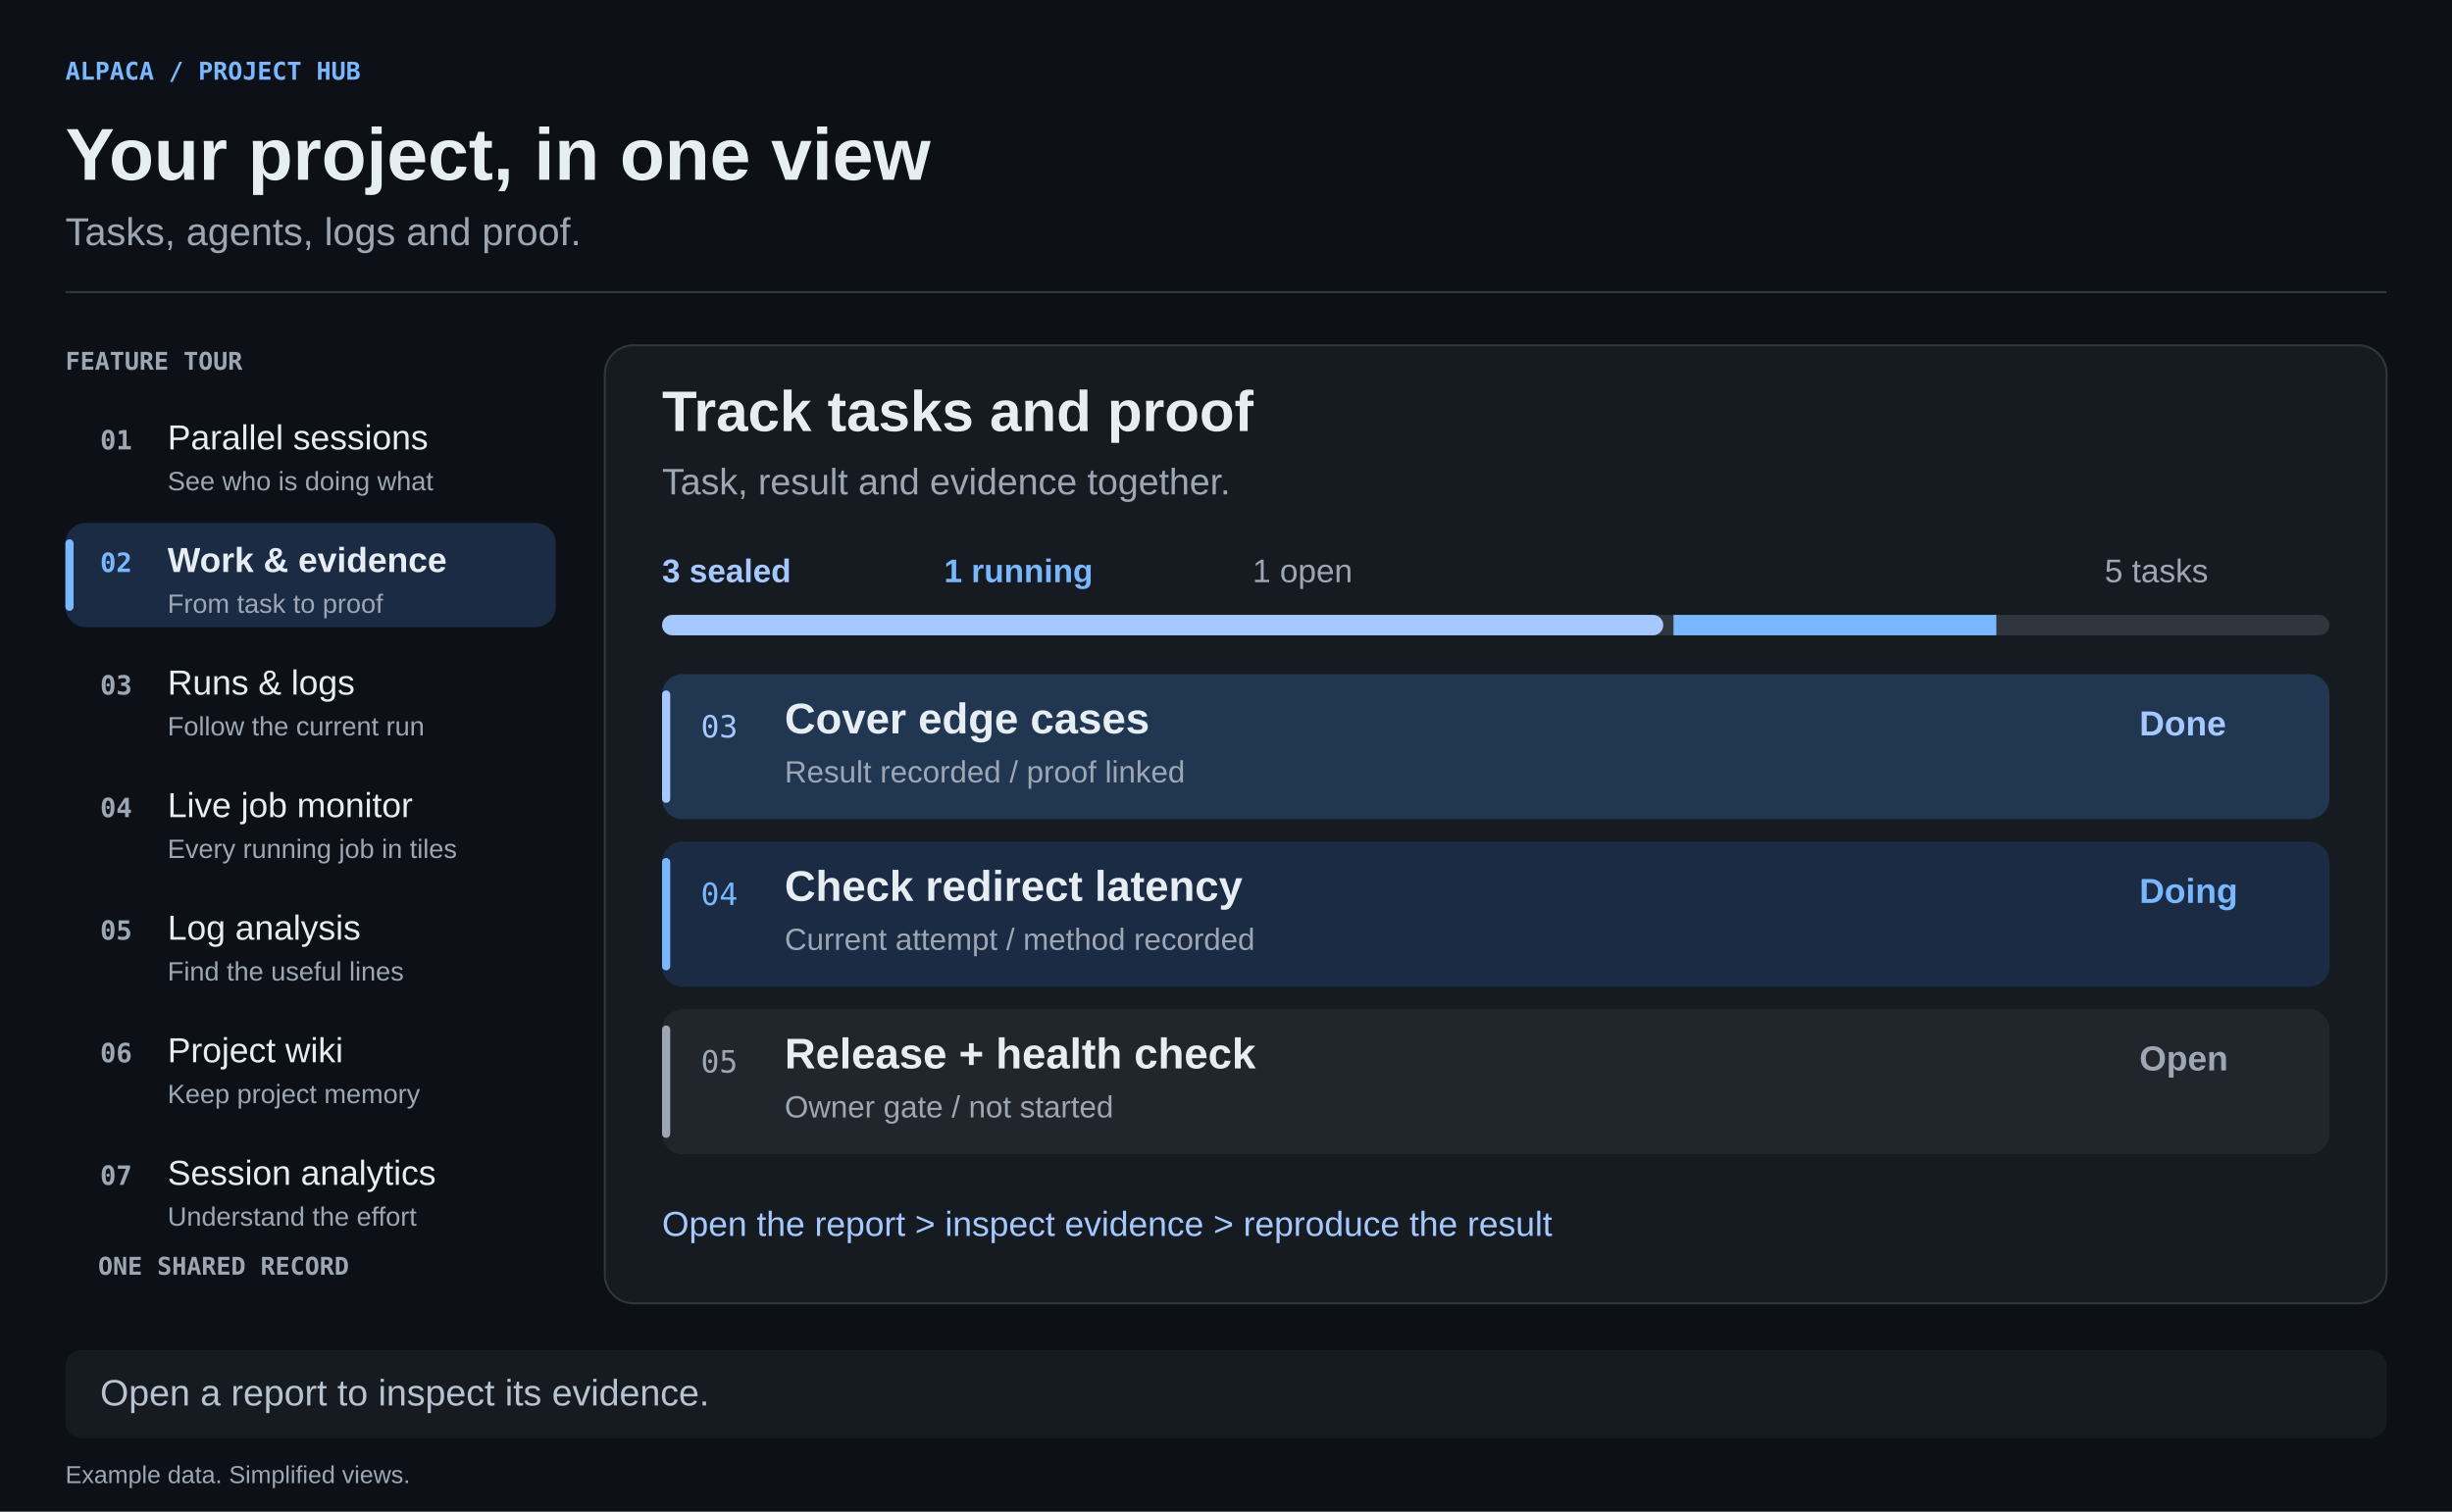
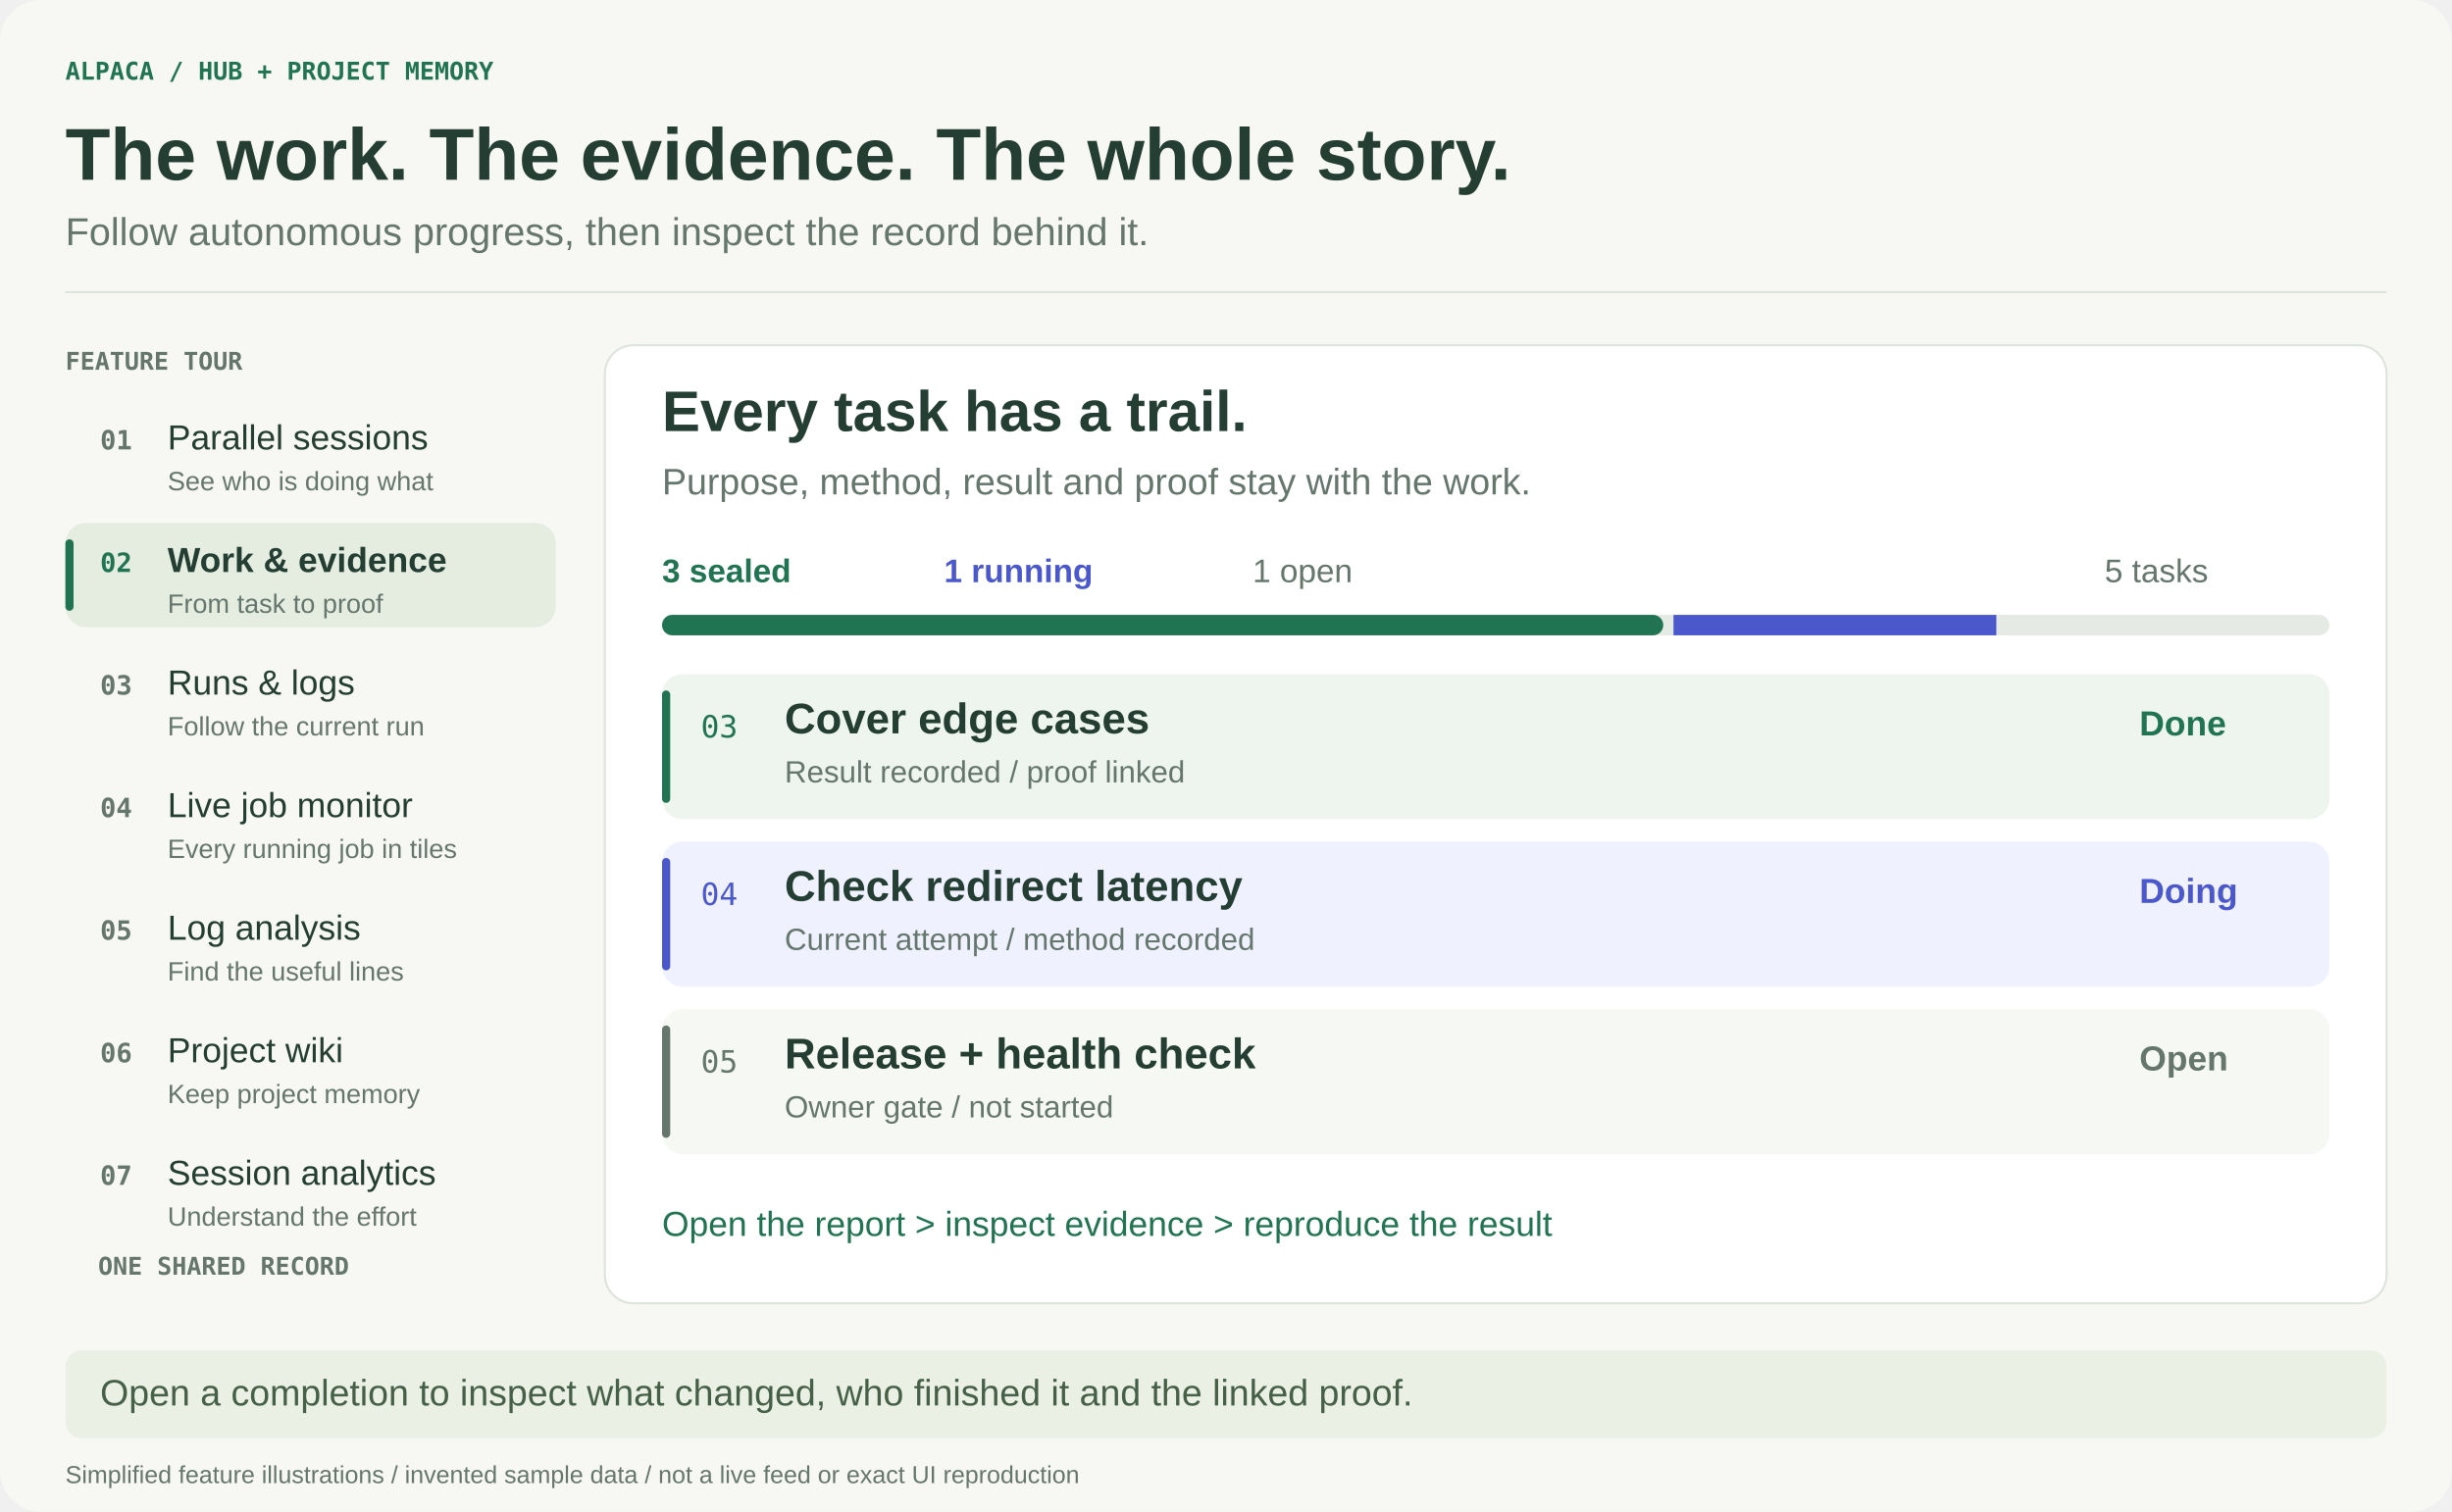
<svg xmlns="http://www.w3.org/2000/svg" width="1200" height="740" viewBox="0 0 1200 740" role="img" aria-labelledby="title desc">
-   <rect x="0" y="0" width="1200" height="740" rx="0" fill="#0d1117" />
-   <text x="32" y="39" font-family="DejaVu Sans Mono, monospace" font-size="12" font-weight="700" fill="#79b8ff">ALPACA / PROJECT HUB</text>
-   <text x="32" y="88" font-family="Arial, Helvetica, sans-serif" font-size="36" font-weight="700" fill="#e6edf3">Your project, in one view</text>
-   <text x="32" y="120" font-family="Arial, Helvetica, sans-serif" font-size="19" font-weight="400" fill="#9da7b3">Tasks, agents, logs and proof.</text>
-   <path d="M32 143L1168 143" stroke="#30363d" fill="none" />
-   <text x="32" y="181" font-family="DejaVu Sans Mono, monospace" font-size="12" font-weight="700" fill="#9da7b3">FEATURE TOUR</text>
-   <text x="49" y="220.0" font-family="DejaVu Sans Mono, monospace" font-size="13" font-weight="700" fill="#9da7b3">01</text>
-   <text x="82" y="220.0" font-family="Arial, Helvetica, sans-serif" font-size="17" font-weight="400" fill="#e6edf3">Parallel sessions</text>
-   <text x="82" y="240.0" font-family="Arial, Helvetica, sans-serif" font-size="13" font-weight="400" fill="#9da7b3">See who is doing what</text>
-   <rect x="32" y="256.0" width="240" height="51.0" rx="10" fill="#1b2b44" />
-   <rect x="32" y="264.0" width="4" height="35.0" rx="2" fill="#79b8ff" />
-   <text x="49" y="280.0" font-family="DejaVu Sans Mono, monospace" font-size="13" font-weight="700" fill="#79b8ff">02</text>
-   <text x="82" y="280.0" font-family="Arial, Helvetica, sans-serif" font-size="17" font-weight="700" fill="#e6edf3">Work &amp; evidence</text>
-   <text x="82" y="300.0" font-family="Arial, Helvetica, sans-serif" font-size="13" font-weight="400" fill="#9da7b3">From task to proof</text>
-   <text x="49" y="340.0" font-family="DejaVu Sans Mono, monospace" font-size="13" font-weight="700" fill="#9da7b3">03</text>
-   <text x="82" y="340.0" font-family="Arial, Helvetica, sans-serif" font-size="17" font-weight="400" fill="#e6edf3">Runs &amp; logs</text>
-   <text x="82" y="360.0" font-family="Arial, Helvetica, sans-serif" font-size="13" font-weight="400" fill="#9da7b3">Follow the current run</text>
-   <text x="49" y="400.0" font-family="DejaVu Sans Mono, monospace" font-size="13" font-weight="700" fill="#9da7b3">04</text>
-   <text x="82" y="400.0" font-family="Arial, Helvetica, sans-serif" font-size="17" font-weight="400" fill="#e6edf3">Live job monitor</text>
-   <text x="82" y="420.0" font-family="Arial, Helvetica, sans-serif" font-size="13" font-weight="400" fill="#9da7b3">Every running job in tiles</text>
-   <text x="49" y="460.0" font-family="DejaVu Sans Mono, monospace" font-size="13" font-weight="700" fill="#9da7b3">05</text>
-   <text x="82" y="460.0" font-family="Arial, Helvetica, sans-serif" font-size="17" font-weight="400" fill="#e6edf3">Log analysis</text>
-   <text x="82" y="480.0" font-family="Arial, Helvetica, sans-serif" font-size="13" font-weight="400" fill="#9da7b3">Find the useful lines</text>
-   <text x="49" y="520.0" font-family="DejaVu Sans Mono, monospace" font-size="13" font-weight="700" fill="#9da7b3">06</text>
-   <text x="82" y="520.0" font-family="Arial, Helvetica, sans-serif" font-size="17" font-weight="400" fill="#e6edf3">Project wiki</text>
-   <text x="82" y="540.0" font-family="Arial, Helvetica, sans-serif" font-size="13" font-weight="400" fill="#9da7b3">Keep project memory</text>
-   <text x="49" y="580.0" font-family="DejaVu Sans Mono, monospace" font-size="13" font-weight="700" fill="#9da7b3">07</text>
-   <text x="82" y="580.0" font-family="Arial, Helvetica, sans-serif" font-size="17" font-weight="400" fill="#e6edf3">Session analytics</text>
-   <text x="82" y="600.0" font-family="Arial, Helvetica, sans-serif" font-size="13" font-weight="400" fill="#9da7b3">Understand the effort</text>
-   <text x="48" y="624" font-family="DejaVu Sans Mono, monospace" font-size="12" font-weight="700" fill="#9da7b3">ONE SHARED RECORD</text>
-   <rect x="296" y="169" width="872" height="469" rx="14" fill="#161b22" stroke="#30363d" />
-   <text x="324" y="211" font-family="Arial, Helvetica, sans-serif" font-size="28" font-weight="700" fill="#e6edf3">Track tasks and proof</text>
-   <text x="324" y="242" font-family="Arial, Helvetica, sans-serif" font-size="18" font-weight="400" fill="#9da7b3">Task, result and evidence together.</text>
-   <text x="324" y="285" font-family="Arial, Helvetica, sans-serif" font-size="16" font-weight="700" fill="#a5c9ff">3 sealed</text>
-   <text x="462" y="285" font-family="Arial, Helvetica, sans-serif" font-size="16" font-weight="700" fill="#79b8ff">1 running</text>
-   <text x="613" y="285" font-family="Arial, Helvetica, sans-serif" font-size="16" font-weight="400" fill="#9da7b3">1 open</text>
-   <text x="1030" y="285" font-family="Arial, Helvetica, sans-serif" font-size="16" font-weight="400" fill="#9da7b3">5 tasks</text>
-   <rect x="324" y="301" width="816" height="10" rx="5" fill="#30363d" />
-   <rect x="324" y="301" width="490" height="10" rx="5" fill="#a5c9ff" />
-   <rect x="819" y="301" width="158" height="10" rx="0" fill="#79b8ff" />
-   <rect x="324" y="330" width="816" height="71" rx="10" fill="#203651" />
-   <rect x="324" y="338" width="4" height="55" rx="2" fill="#a5c9ff" />
-   <text x="343" y="361" font-family="DejaVu Sans Mono, monospace" font-size="15" font-weight="400" fill="#a5c9ff">03</text>
-   <text x="384" y="359" font-family="Arial, Helvetica, sans-serif" font-size="21" font-weight="600" fill="#e6edf3">Cover edge cases</text>
-   <text x="384" y="383" font-family="Arial, Helvetica, sans-serif" font-size="15" font-weight="400" fill="#9da7b3">Result recorded / proof linked</text>
-   <text x="1047" y="360" font-family="Arial, Helvetica, sans-serif" font-size="17" font-weight="700" fill="#a5c9ff">Done</text>
-   <rect x="324" y="412" width="816" height="71" rx="10" fill="#1b2b44" />
-   <rect x="324" y="420" width="4" height="55" rx="2" fill="#79b8ff" />
-   <text x="343" y="443" font-family="DejaVu Sans Mono, monospace" font-size="15" font-weight="400" fill="#79b8ff">04</text>
-   <text x="384" y="441" font-family="Arial, Helvetica, sans-serif" font-size="21" font-weight="600" fill="#e6edf3">Check redirect latency</text>
-   <text x="384" y="465" font-family="Arial, Helvetica, sans-serif" font-size="15" font-weight="400" fill="#9da7b3">Current attempt / method recorded</text>
-   <text x="1047" y="442" font-family="Arial, Helvetica, sans-serif" font-size="17" font-weight="700" fill="#79b8ff">Doing</text>
-   <rect x="324" y="494" width="816" height="71" rx="10" fill="#21262d" />
-   <rect x="324" y="502" width="4" height="55" rx="2" fill="#9da7b3" />
-   <text x="343" y="525" font-family="DejaVu Sans Mono, monospace" font-size="15" font-weight="400" fill="#9da7b3">05</text>
-   <text x="384" y="523" font-family="Arial, Helvetica, sans-serif" font-size="21" font-weight="600" fill="#e6edf3">Release + health check</text>
-   <text x="384" y="547" font-family="Arial, Helvetica, sans-serif" font-size="15" font-weight="400" fill="#9da7b3">Owner gate / not started</text>
-   <text x="1047" y="524" font-family="Arial, Helvetica, sans-serif" font-size="17" font-weight="700" fill="#9da7b3">Open</text>
-   <text x="324" y="605" font-family="Arial, Helvetica, sans-serif" font-size="17" font-weight="400" fill="#a5c9ff">Open the report  &gt;  inspect evidence  &gt;  reproduce the result</text>
-   <rect x="32" y="661" width="1136" height="43" rx="8" fill="#161b22" />
-   <text x="49" y="688" font-family="Arial, Helvetica, sans-serif" font-size="18" font-weight="400" fill="#b7c3d0">Open a report to inspect its evidence.</text>
-   <text x="32" y="726" font-family="Arial, Helvetica, sans-serif" font-size="12" font-weight="400" fill="#9da7b3">Example data. Simplified views.</text>
+   <rect x="0" y="0" width="1200" height="740" rx="20" fill="#f7f8f3" />
+   <text x="32" y="39" font-family="DejaVu Sans Mono, monospace" font-size="12" font-weight="700" fill="#217451">ALPACA / HUB + PROJECT MEMORY</text>
+   <text x="32" y="88" font-family="Arial, Helvetica, sans-serif" font-size="36" font-weight="700" fill="#243e33">The work. The evidence. The whole story.</text>
+   <text x="32" y="120" font-family="Arial, Helvetica, sans-serif" font-size="19" font-weight="400" fill="#65766d">Follow autonomous progress, then inspect the record behind it.</text>
+   <path d="M32 143L1168 143" stroke="#dce4dc" fill="none" />
+   <text x="32" y="181" font-family="DejaVu Sans Mono, monospace" font-size="12" font-weight="700" fill="#65766d">FEATURE TOUR</text>
+   <text x="49" y="220.0" font-family="DejaVu Sans Mono, monospace" font-size="13" font-weight="700" fill="#65766d">01</text>
+   <text x="82" y="220.0" font-family="Arial, Helvetica, sans-serif" font-size="17" font-weight="400" fill="#243e33">Parallel sessions</text>
+   <text x="82" y="240.0" font-family="Arial, Helvetica, sans-serif" font-size="13" font-weight="400" fill="#65766d">See who is doing what</text>
+   <rect x="32" y="256.0" width="240" height="51.0" rx="10" fill="#e5ede0" />
+   <rect x="32" y="264.0" width="4" height="35.0" rx="2" fill="#217451" />
+   <text x="49" y="280.0" font-family="DejaVu Sans Mono, monospace" font-size="13" font-weight="700" fill="#217451">02</text>
+   <text x="82" y="280.0" font-family="Arial, Helvetica, sans-serif" font-size="17" font-weight="700" fill="#243e33">Work &amp; evidence</text>
+   <text x="82" y="300.0" font-family="Arial, Helvetica, sans-serif" font-size="13" font-weight="400" fill="#65766d">From task to proof</text>
+   <text x="49" y="340.0" font-family="DejaVu Sans Mono, monospace" font-size="13" font-weight="700" fill="#65766d">03</text>
+   <text x="82" y="340.0" font-family="Arial, Helvetica, sans-serif" font-size="17" font-weight="400" fill="#243e33">Runs &amp; logs</text>
+   <text x="82" y="360.0" font-family="Arial, Helvetica, sans-serif" font-size="13" font-weight="400" fill="#65766d">Follow the current run</text>
+   <text x="49" y="400.0" font-family="DejaVu Sans Mono, monospace" font-size="13" font-weight="700" fill="#65766d">04</text>
+   <text x="82" y="400.0" font-family="Arial, Helvetica, sans-serif" font-size="17" font-weight="400" fill="#243e33">Live job monitor</text>
+   <text x="82" y="420.0" font-family="Arial, Helvetica, sans-serif" font-size="13" font-weight="400" fill="#65766d">Every running job in tiles</text>
+   <text x="49" y="460.0" font-family="DejaVu Sans Mono, monospace" font-size="13" font-weight="700" fill="#65766d">05</text>
+   <text x="82" y="460.0" font-family="Arial, Helvetica, sans-serif" font-size="17" font-weight="400" fill="#243e33">Log analysis</text>
+   <text x="82" y="480.0" font-family="Arial, Helvetica, sans-serif" font-size="13" font-weight="400" fill="#65766d">Find the useful lines</text>
+   <text x="49" y="520.0" font-family="DejaVu Sans Mono, monospace" font-size="13" font-weight="700" fill="#65766d">06</text>
+   <text x="82" y="520.0" font-family="Arial, Helvetica, sans-serif" font-size="17" font-weight="400" fill="#243e33">Project wiki</text>
+   <text x="82" y="540.0" font-family="Arial, Helvetica, sans-serif" font-size="13" font-weight="400" fill="#65766d">Keep project memory</text>
+   <text x="49" y="580.0" font-family="DejaVu Sans Mono, monospace" font-size="13" font-weight="700" fill="#65766d">07</text>
+   <text x="82" y="580.0" font-family="Arial, Helvetica, sans-serif" font-size="17" font-weight="400" fill="#243e33">Session analytics</text>
+   <text x="82" y="600.0" font-family="Arial, Helvetica, sans-serif" font-size="13" font-weight="400" fill="#65766d">Understand the effort</text>
+   <text x="48" y="624" font-family="DejaVu Sans Mono, monospace" font-size="12" font-weight="700" fill="#65766d">ONE SHARED RECORD</text>
+   <rect x="296" y="169" width="872" height="469" rx="14" fill="#ffffff" stroke="#dce4dc" />
+   <text x="324" y="211" font-family="Arial, Helvetica, sans-serif" font-size="28" font-weight="700" fill="#243e33">Every task has a trail.</text>
+   <text x="324" y="242" font-family="Arial, Helvetica, sans-serif" font-size="18" font-weight="400" fill="#65766d">Purpose, method, result and proof stay with the work.</text>
+   <text x="324" y="285" font-family="Arial, Helvetica, sans-serif" font-size="16" font-weight="700" fill="#217451">3 sealed</text>
+   <text x="462" y="285" font-family="Arial, Helvetica, sans-serif" font-size="16" font-weight="700" fill="#4b58cc">1 running</text>
+   <text x="613" y="285" font-family="Arial, Helvetica, sans-serif" font-size="16" font-weight="400" fill="#65766d">1 open</text>
+   <text x="1030" y="285" font-family="Arial, Helvetica, sans-serif" font-size="16" font-weight="400" fill="#65766d">5 tasks</text>
+   <rect x="324" y="301" width="816" height="10" rx="5" fill="#e5eae4" />
+   <rect x="324" y="301" width="490" height="10" rx="5" fill="#217451" />
+   <rect x="819" y="301" width="158" height="10" rx="0" fill="#4b58cc" />
+   <rect x="324" y="330" width="816" height="71" rx="10" fill="#edf5ee" />
+   <rect x="324" y="338" width="4" height="55" rx="2" fill="#217451" />
+   <text x="343" y="361" font-family="DejaVu Sans Mono, monospace" font-size="15" font-weight="400" fill="#217451">03</text>
+   <text x="384" y="359" font-family="Arial, Helvetica, sans-serif" font-size="21" font-weight="600" fill="#243e33">Cover edge cases</text>
+   <text x="384" y="383" font-family="Arial, Helvetica, sans-serif" font-size="15" font-weight="400" fill="#65766d">Result recorded / proof linked</text>
+   <text x="1047" y="360" font-family="Arial, Helvetica, sans-serif" font-size="17" font-weight="700" fill="#217451">Done</text>
+   <rect x="324" y="412" width="816" height="71" rx="10" fill="#eff1ff" />
+   <rect x="324" y="420" width="4" height="55" rx="2" fill="#4b58cc" />
+   <text x="343" y="443" font-family="DejaVu Sans Mono, monospace" font-size="15" font-weight="400" fill="#4b58cc">04</text>
+   <text x="384" y="441" font-family="Arial, Helvetica, sans-serif" font-size="21" font-weight="600" fill="#243e33">Check redirect latency</text>
+   <text x="384" y="465" font-family="Arial, Helvetica, sans-serif" font-size="15" font-weight="400" fill="#65766d">Current attempt / method recorded</text>
+   <text x="1047" y="442" font-family="Arial, Helvetica, sans-serif" font-size="17" font-weight="700" fill="#4b58cc">Doing</text>
+   <rect x="324" y="494" width="816" height="71" rx="10" fill="#f6f8f4" />
+   <rect x="324" y="502" width="4" height="55" rx="2" fill="#65766d" />
+   <text x="343" y="525" font-family="DejaVu Sans Mono, monospace" font-size="15" font-weight="400" fill="#65766d">05</text>
+   <text x="384" y="523" font-family="Arial, Helvetica, sans-serif" font-size="21" font-weight="600" fill="#243e33">Release + health check</text>
+   <text x="384" y="547" font-family="Arial, Helvetica, sans-serif" font-size="15" font-weight="400" fill="#65766d">Owner gate / not started</text>
+   <text x="1047" y="524" font-family="Arial, Helvetica, sans-serif" font-size="17" font-weight="700" fill="#65766d">Open</text>
+   <text x="324" y="605" font-family="Arial, Helvetica, sans-serif" font-size="17" font-weight="400" fill="#217451">Open the report  &gt;  inspect evidence  &gt;  reproduce the result</text>
+   <rect x="32" y="661" width="1136" height="43" rx="8" fill="#eaf0e4" />
+   <text x="49" y="688" font-family="Arial, Helvetica, sans-serif" font-size="18" font-weight="400" fill="#456047">Open a completion to inspect what changed, who finished it and the linked proof.</text>
+   <text x="32" y="726" font-family="Arial, Helvetica, sans-serif" font-size="12" font-weight="400" fill="#65766d">Simplified feature illustrations / invented sample data / not a live feed or exact UI reproduction</text>
</svg>
